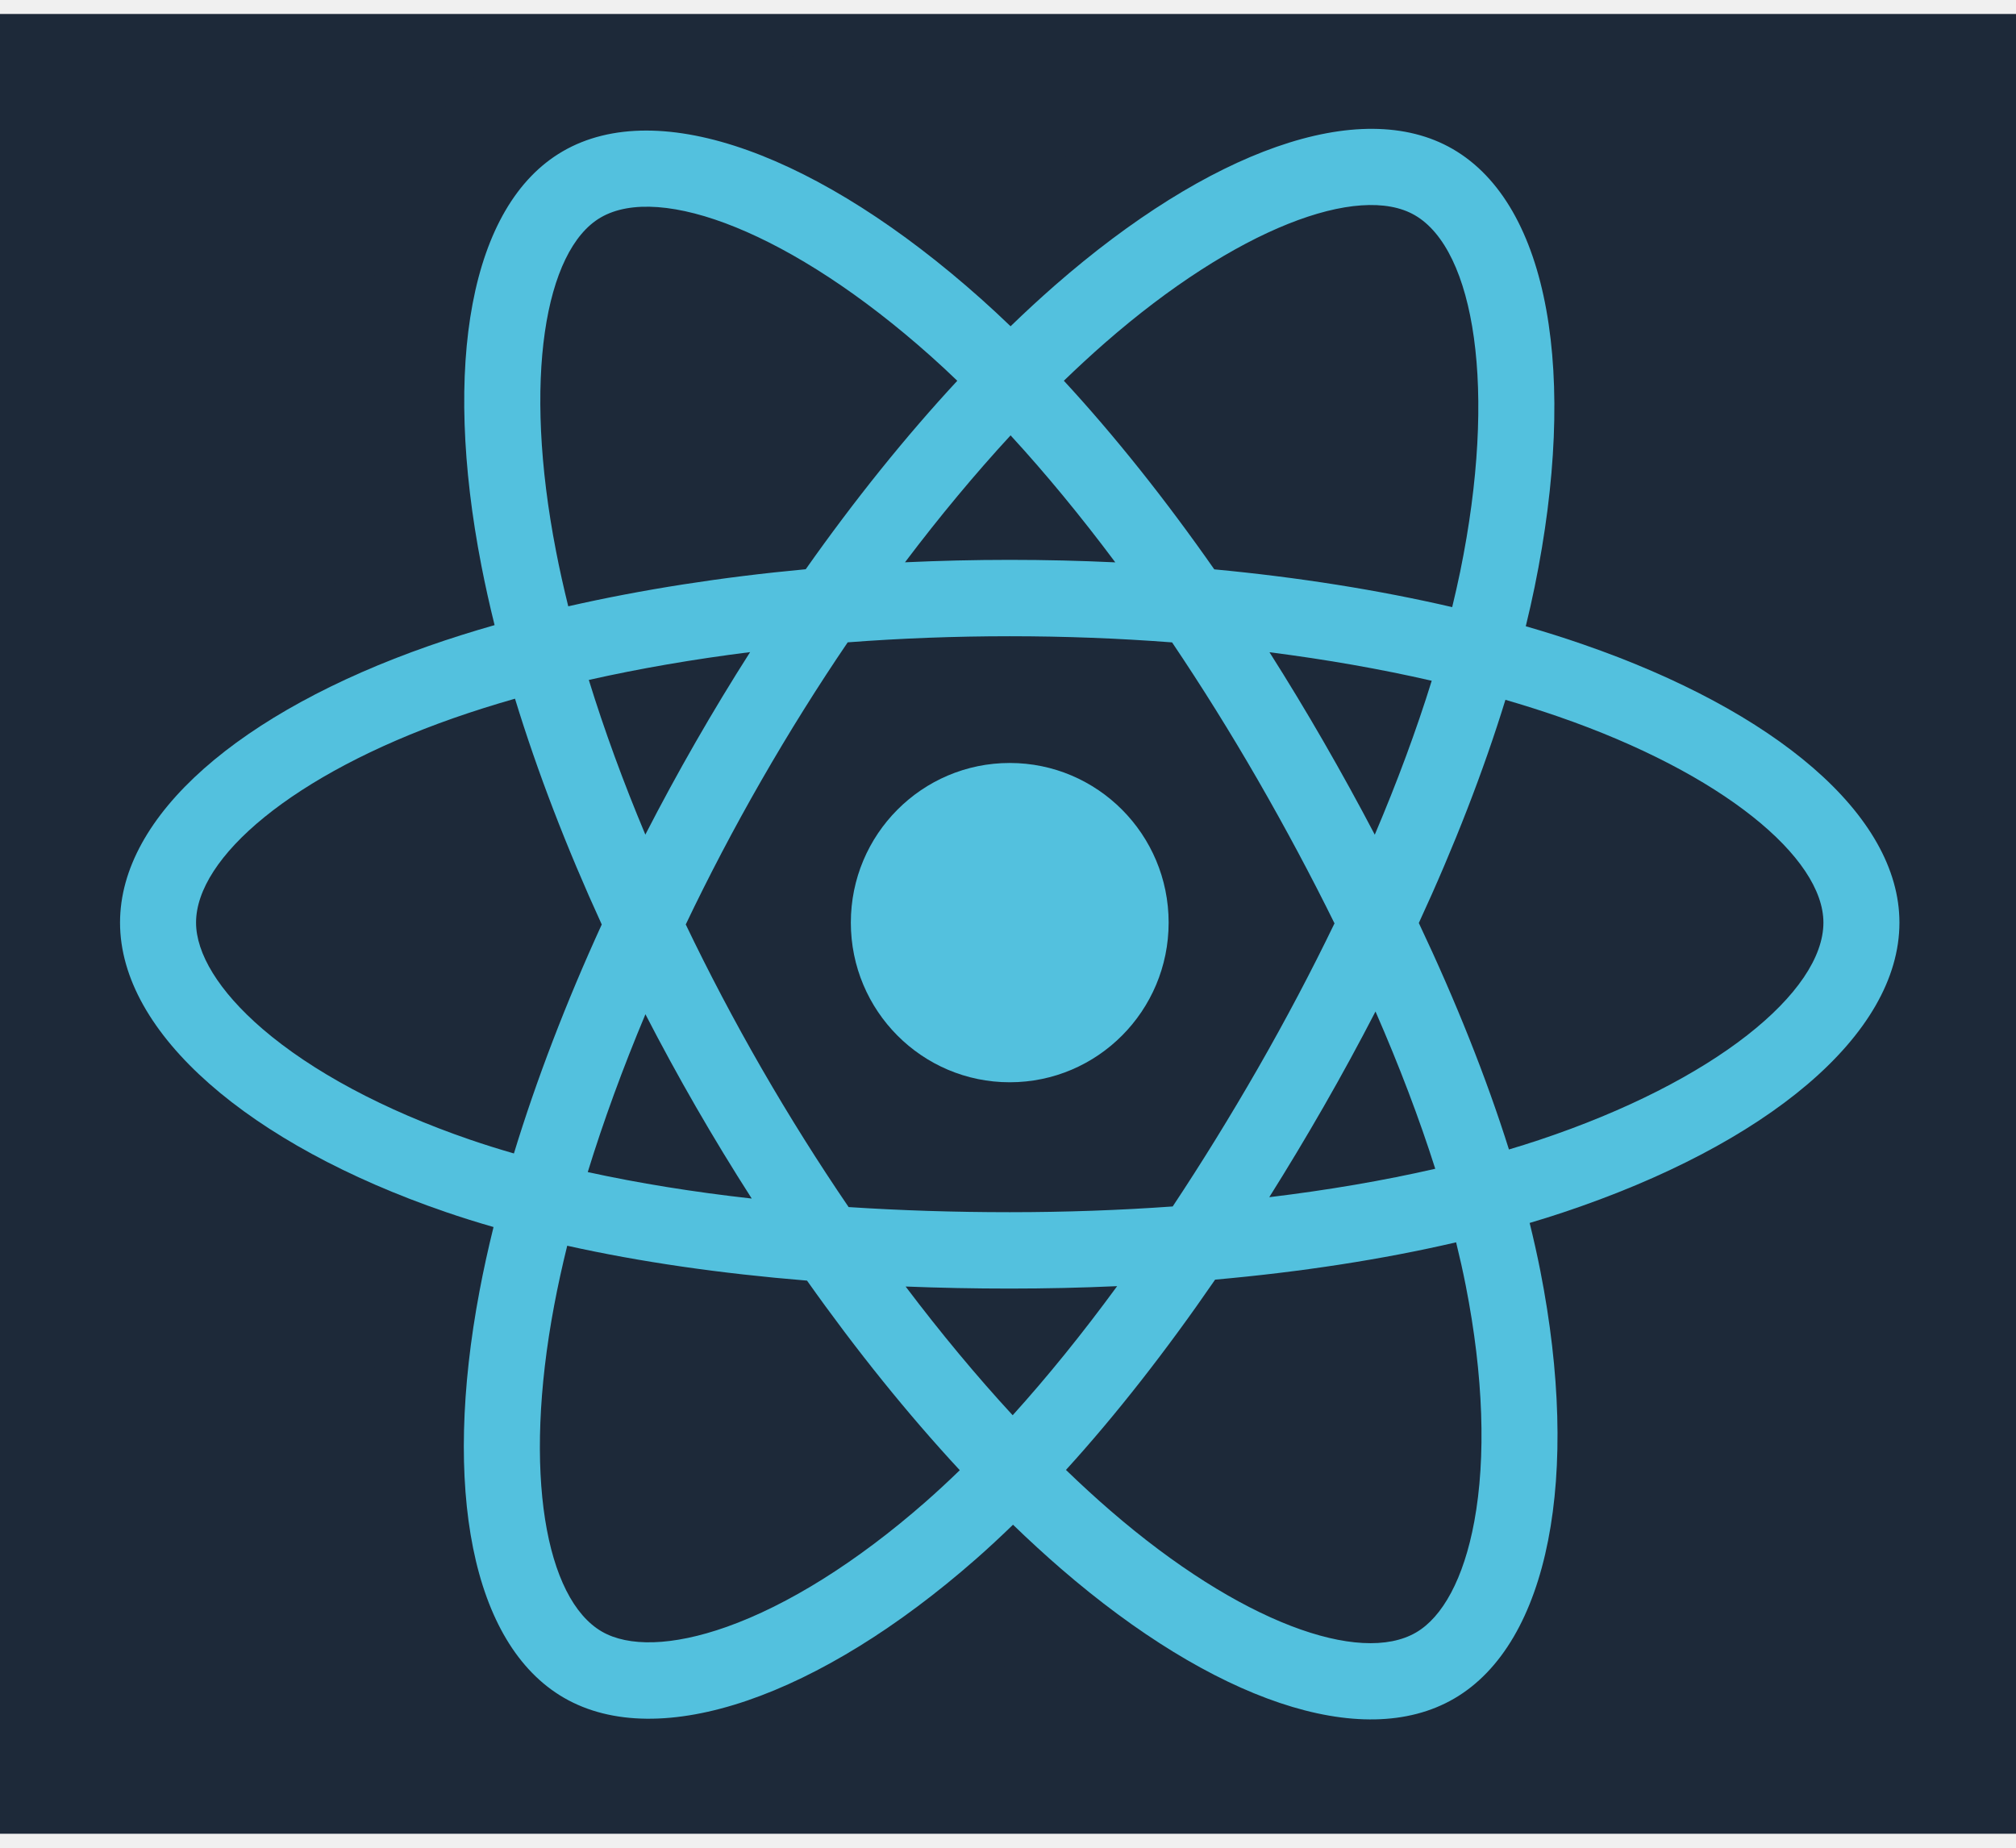
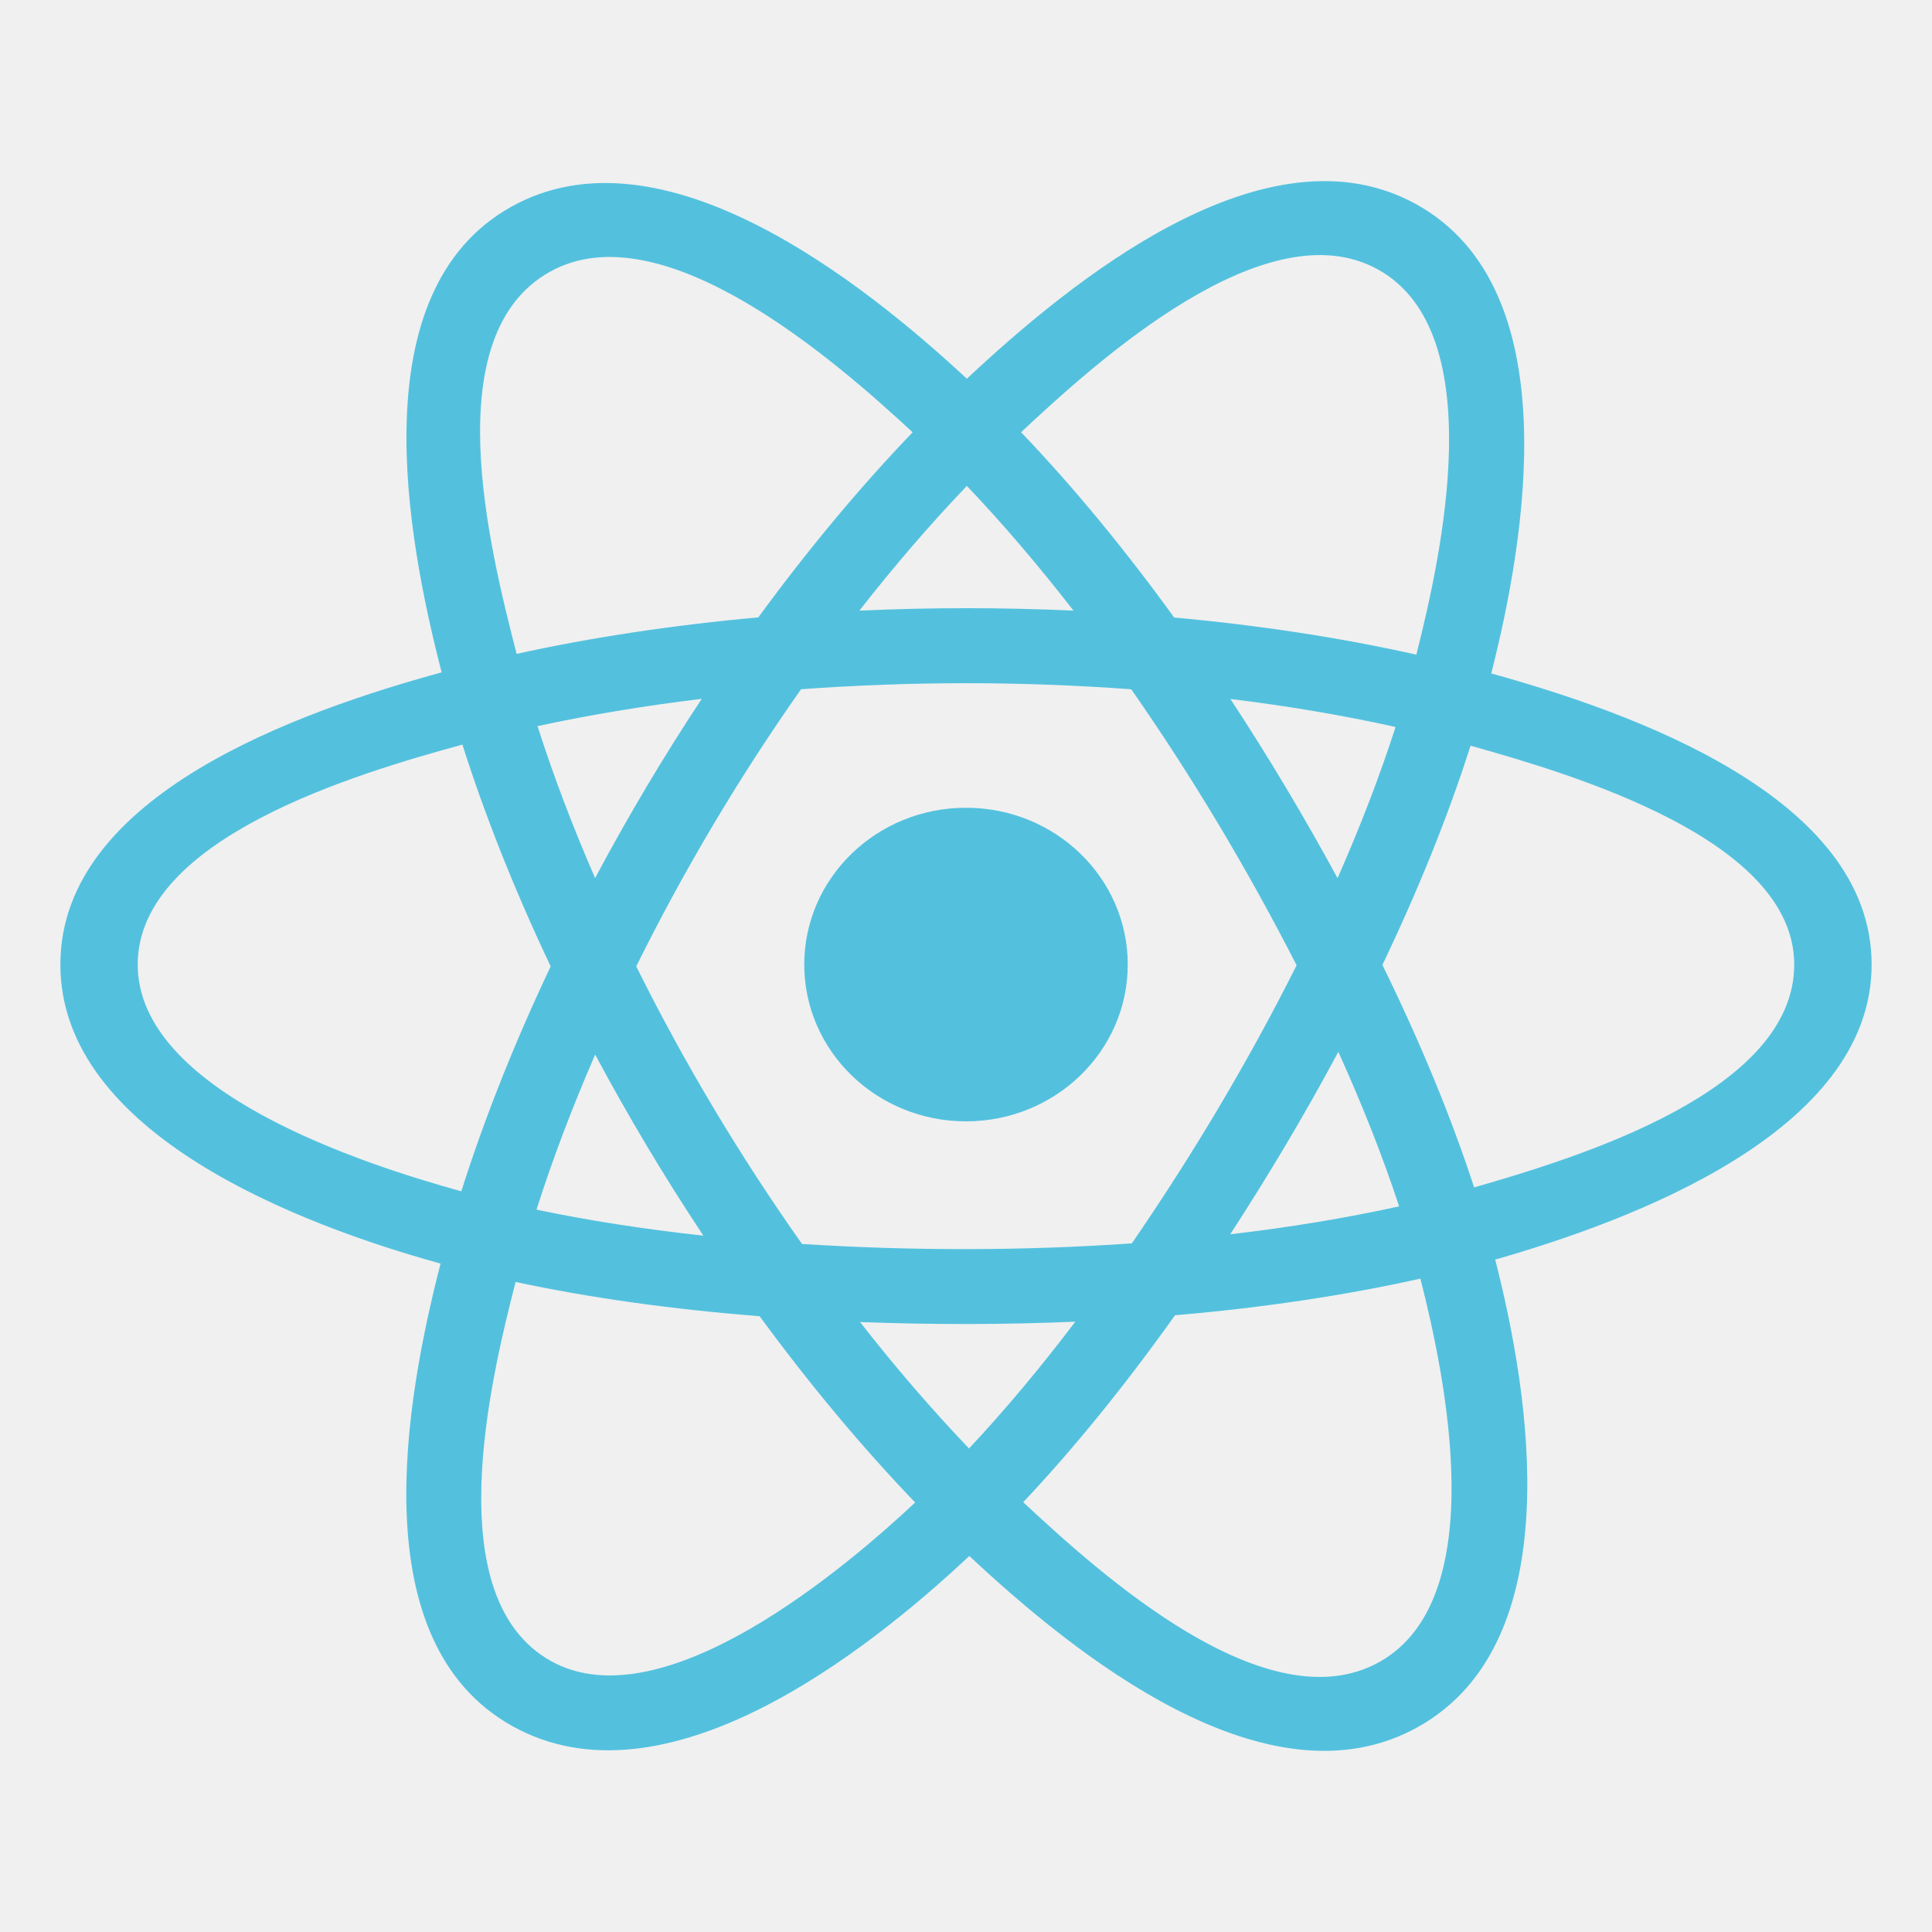
- <svg xmlns="http://www.w3.org/2000/svg" width="72" height="66" viewBox="0 0 72 66" fill="none">
-   <g clip-path="url(#clip0_305_725)">
-     <rect width="72" height="65" transform="translate(0 0.5)" fill="#1D2939" />
-     <path d="M0.212 32.929C0.212 38.36 5.489 43.429 13.809 46.286C12.147 54.69 13.511 61.464 18.066 64.103C22.747 66.816 29.722 64.938 36.341 59.124C42.794 64.704 49.316 66.9 53.866 64.252C58.543 61.532 59.965 54.299 58.258 45.632C66.924 42.754 71.771 38.431 71.771 32.929C71.771 27.625 66.484 23.036 58.276 20.197C60.114 11.173 58.557 4.563 53.814 1.815C49.241 -0.835 42.644 1.475 36.096 7.2C29.285 1.123 22.753 -0.733 18.014 2.024C13.446 4.681 12.142 11.578 13.809 20.138C5.77 22.954 0.212 27.646 0.212 32.929Z" fill="#1D2939" />
-     <path d="M56.538 23.017C55.879 22.788 55.196 22.573 54.492 22.369C54.608 21.895 54.714 21.427 54.808 20.967C56.357 13.413 55.344 7.328 51.887 5.325C48.572 3.404 43.15 5.407 37.674 10.195C37.148 10.656 36.619 11.143 36.092 11.654C35.74 11.316 35.389 10.989 35.039 10.677C29.3 5.557 23.547 3.399 20.093 5.408C16.781 7.335 15.8 13.056 17.194 20.214C17.329 20.905 17.486 21.611 17.664 22.329C16.85 22.562 16.064 22.809 15.312 23.073C8.584 25.43 4.287 29.124 4.287 32.955C4.287 36.913 8.9 40.882 15.908 43.289C16.461 43.479 17.035 43.659 17.626 43.829C17.434 44.606 17.267 45.367 17.127 46.109C15.798 53.143 16.836 58.728 20.139 60.643C23.551 62.62 29.277 60.587 34.853 55.69C35.294 55.303 35.736 54.892 36.179 54.462C36.754 55.018 37.327 55.544 37.897 56.037C43.298 60.707 48.633 62.593 51.933 60.673C55.342 58.69 56.449 52.69 55.011 45.39C54.901 44.833 54.773 44.263 54.63 43.683C55.032 43.564 55.427 43.441 55.812 43.312C63.097 40.887 67.837 36.966 67.837 32.955C67.837 29.11 63.402 25.391 56.538 23.017Z" fill="#53C1DE" />
-     <path d="M54.958 40.723C54.61 40.839 54.254 40.95 53.891 41.059C53.086 38.5 52.001 35.779 50.672 32.969C51.94 30.225 52.983 27.539 53.765 24.997C54.415 25.186 55.046 25.386 55.654 25.596C61.535 27.63 65.122 30.638 65.122 32.955C65.122 35.424 61.248 38.629 54.958 40.723ZM52.348 45.92C52.984 49.148 53.075 52.066 52.653 54.348C52.275 56.398 51.514 57.765 50.572 58.312C48.57 59.477 44.287 57.963 39.668 53.969C39.138 53.511 38.605 53.022 38.07 52.505C39.861 50.537 41.65 48.249 43.397 45.708C46.469 45.434 49.372 44.987 52.004 44.375C52.133 44.901 52.249 45.416 52.348 45.92ZM25.953 58.111C23.996 58.805 22.438 58.825 21.495 58.279C19.491 57.117 18.658 52.633 19.794 46.617C19.924 45.928 20.079 45.221 20.258 44.497C22.861 45.076 25.743 45.492 28.822 45.743C30.581 48.229 32.422 50.514 34.278 52.515C33.872 52.909 33.468 53.283 33.067 53.636C30.601 55.801 28.13 57.338 25.953 58.111ZM16.786 40.708C13.687 39.644 11.128 38.26 9.374 36.751C7.798 35.395 7.002 34.048 7.002 32.955C7.002 30.63 10.452 27.664 16.206 25.648C16.904 25.404 17.635 25.173 18.393 24.957C19.188 27.556 20.232 30.274 21.491 33.022C20.215 35.811 19.157 38.572 18.354 41.201C17.814 41.045 17.29 40.881 16.786 40.708ZM19.859 19.69C18.664 13.557 19.457 8.93 21.453 7.769C23.579 6.532 28.281 8.296 33.236 12.717C33.553 12.999 33.871 13.295 34.189 13.601C32.343 15.593 30.518 17.861 28.776 20.333C25.787 20.611 22.926 21.058 20.295 21.657C20.13 20.989 19.983 20.332 19.859 19.69ZM47.271 26.492C46.642 25.4 45.997 24.335 45.339 23.298C47.366 23.556 49.309 23.898 51.133 24.316C50.586 26.08 49.903 27.924 49.099 29.815C48.523 28.715 47.913 27.606 47.271 26.492ZM36.092 15.551C37.345 16.914 38.599 18.436 39.832 20.087C38.589 20.028 37.331 19.998 36.062 19.998C34.805 19.998 33.556 20.028 32.321 20.085C33.556 18.45 34.821 16.93 36.092 15.551ZM24.842 26.511C24.214 27.605 23.615 28.708 23.048 29.812C22.258 27.928 21.581 26.076 21.029 24.287C22.842 23.879 24.775 23.546 26.79 23.293C26.123 24.339 25.472 25.413 24.842 26.511ZM26.848 42.812C24.767 42.579 22.804 42.263 20.991 41.866C21.552 40.045 22.244 38.153 23.051 36.228C23.62 37.333 24.221 38.436 24.853 39.533C25.497 40.65 26.164 41.745 26.848 42.812ZM36.167 50.552C34.881 49.157 33.597 47.614 32.344 45.954C33.561 46.002 34.801 46.027 36.062 46.027C37.357 46.027 38.638 45.998 39.898 45.941C38.661 47.631 37.411 49.176 36.167 50.552ZM49.125 36.13C49.975 38.076 50.691 39.958 51.259 41.748C49.417 42.17 47.427 42.51 45.331 42.763C45.991 41.713 46.642 40.629 47.282 39.514C47.929 38.386 48.544 37.256 49.125 36.13ZM44.931 38.151C43.937 39.882 42.917 41.534 41.882 43.094C39.996 43.229 38.048 43.299 36.062 43.299C34.084 43.299 32.161 43.237 30.308 43.116C29.231 41.536 28.189 39.879 27.202 38.166C26.218 36.457 25.312 34.734 24.491 33.021C25.311 31.303 26.215 29.578 27.194 27.873C28.176 26.163 29.208 24.514 30.275 22.944C32.165 22.8 34.103 22.726 36.062 22.726C38.029 22.726 39.97 22.801 41.86 22.946C42.91 24.505 43.936 26.148 44.922 27.858C45.918 29.588 46.833 31.302 47.661 32.982C46.836 34.691 45.922 36.422 44.931 38.151ZM50.531 7.688C52.659 8.921 53.487 13.895 52.15 20.416C52.064 20.832 51.968 21.256 51.864 21.686C49.227 21.074 46.364 20.619 43.367 20.337C41.62 17.838 39.811 15.567 37.995 13.6C38.483 13.128 38.971 12.678 39.456 12.253C44.148 8.15 48.533 6.53 50.531 7.688Z" fill="#1D2939" />
-     <path d="M36.062 27.253C39.196 27.253 41.737 29.806 41.737 32.955C41.737 36.105 39.196 38.658 36.062 38.658C32.928 38.658 30.387 36.105 30.387 32.955C30.387 29.806 32.928 27.253 36.062 27.253Z" fill="#53C1DE" />
-   </g>
-   <defs>
-     <clipPath id="clip0_305_725">
-       <rect width="72" height="65" fill="white" transform="translate(0 0.5)" />
-     </clipPath>
-   </defs>
+ <svg xmlns="http://www.w3.org/2000/svg" width="800px" height="800px" viewBox="0 0 32 32" fill="none">
+   <path d="M18.679 15.976C18.679 14.541 17.48 13.379 16 13.379C14.521 13.379 13.321 14.541 13.321 15.976C13.321 17.41 14.521 18.573 16 18.573C17.48 18.573 18.679 17.41 18.679 15.976Z" fill="#53C1DE" />
+   <path fill-rule="evenodd" clip-rule="evenodd" d="M24.7 11.154C25.266 8.925 25.977 4.791 23.47 3.39C20.975 1.995 17.728 4.668 16.014 6.273C14.304 4.684 10.966 2.022 8.462 3.428C5.968 4.828 6.737 8.893 7.315 11.136C4.988 11.776 1 13.156 1 15.976C1 18.787 4.984 20.289 7.297 20.929C6.717 23.184 5.986 27.191 8.483 28.588C10.997 29.993 14.325 27.395 16.055 25.772C17.781 27.386 20.997 30.002 23.492 28.601C25.996 27.196 25.344 23.118 24.765 20.863C27.007 20.221 31 18.752 31 15.976C31 13.184 26.99 11.792 24.7 11.154ZM24.416 19.667C24.037 18.502 23.524 17.262 22.897 15.982C23.495 14.732 23.988 13.509 24.357 12.351C26.036 12.823 29.718 13.901 29.718 15.976C29.718 18.07 26.185 19.159 24.416 19.667ZM22.85 27.526C20.988 28.571 18.222 26.07 16.948 24.881C17.793 23.984 18.638 22.942 19.462 21.785C20.913 21.66 22.283 21.456 23.526 21.178C23.933 22.773 24.72 26.476 22.85 27.526ZM9.124 27.511C7.261 26.47 8.113 22.895 8.54 21.233C9.768 21.497 11.129 21.686 12.582 21.801C13.412 22.933 14.282 23.974 15.158 24.886C14.075 25.901 10.995 28.557 9.124 27.511ZM2.281 15.976C2.281 13.874 5.942 12.803 7.659 12.333C8.035 13.517 8.527 14.754 9.121 16.006C8.519 17.277 8.02 18.534 7.641 19.732C6.004 19.278 2.281 18.079 2.281 15.976ZM9.104 4.504C10.973 3.454 13.875 6.01 15.116 7.16C14.244 8.068 13.383 9.101 12.56 10.226C11.149 10.353 9.799 10.557 8.557 10.83C8.091 9.021 7.236 5.552 9.104 4.504ZM20.379 11.577C21.337 11.694 22.254 11.85 23.115 12.041C22.856 12.844 22.534 13.684 22.154 14.545C21.604 13.533 21.014 12.542 20.379 11.577ZM16.014 8.048C16.605 8.669 17.197 9.362 17.78 10.114C16.599 10.06 15.415 10.06 14.234 10.114C14.817 9.368 15.414 8.676 16.014 8.048ZM9.857 14.544C9.483 13.686 9.164 12.842 8.903 12.027C9.759 11.842 10.672 11.69 11.623 11.575C10.987 12.537 10.397 13.528 9.857 14.544ZM11.65 20.466C10.668 20.359 9.741 20.215 8.886 20.035C9.15 19.206 9.477 18.343 9.858 17.467C10.406 18.493 11.005 19.494 11.65 20.466ZM16.05 23.991C15.442 23.356 14.836 22.653 14.245 21.897C15.433 21.942 16.623 21.942 17.811 21.891C17.227 22.661 16.637 23.365 16.05 23.991ZM22.167 17.422C22.568 18.308 22.906 19.166 23.174 19.981C22.304 20.173 21.365 20.328 20.376 20.444C21.015 19.461 21.615 18.454 22.167 17.422ZM18.747 20.594C16.93 20.72 15.102 20.719 13.284 20.604C12.251 19.142 11.331 17.603 10.538 16.006C11.328 14.412 12.24 12.876 13.268 11.416C15.088 11.283 16.918 11.282 18.737 11.417C19.756 12.877 20.668 14.409 21.476 15.988C20.677 17.581 19.759 19.12 18.747 20.594ZM22.83 4.467C24.701 5.513 23.868 9.227 23.459 10.843C22.215 10.564 20.863 10.357 19.448 10.228C18.624 9.09 17.77 8.055 16.912 7.159C18.169 5.984 20.978 3.431 22.83 4.467Z" fill="#53C1DE" />
</svg>
